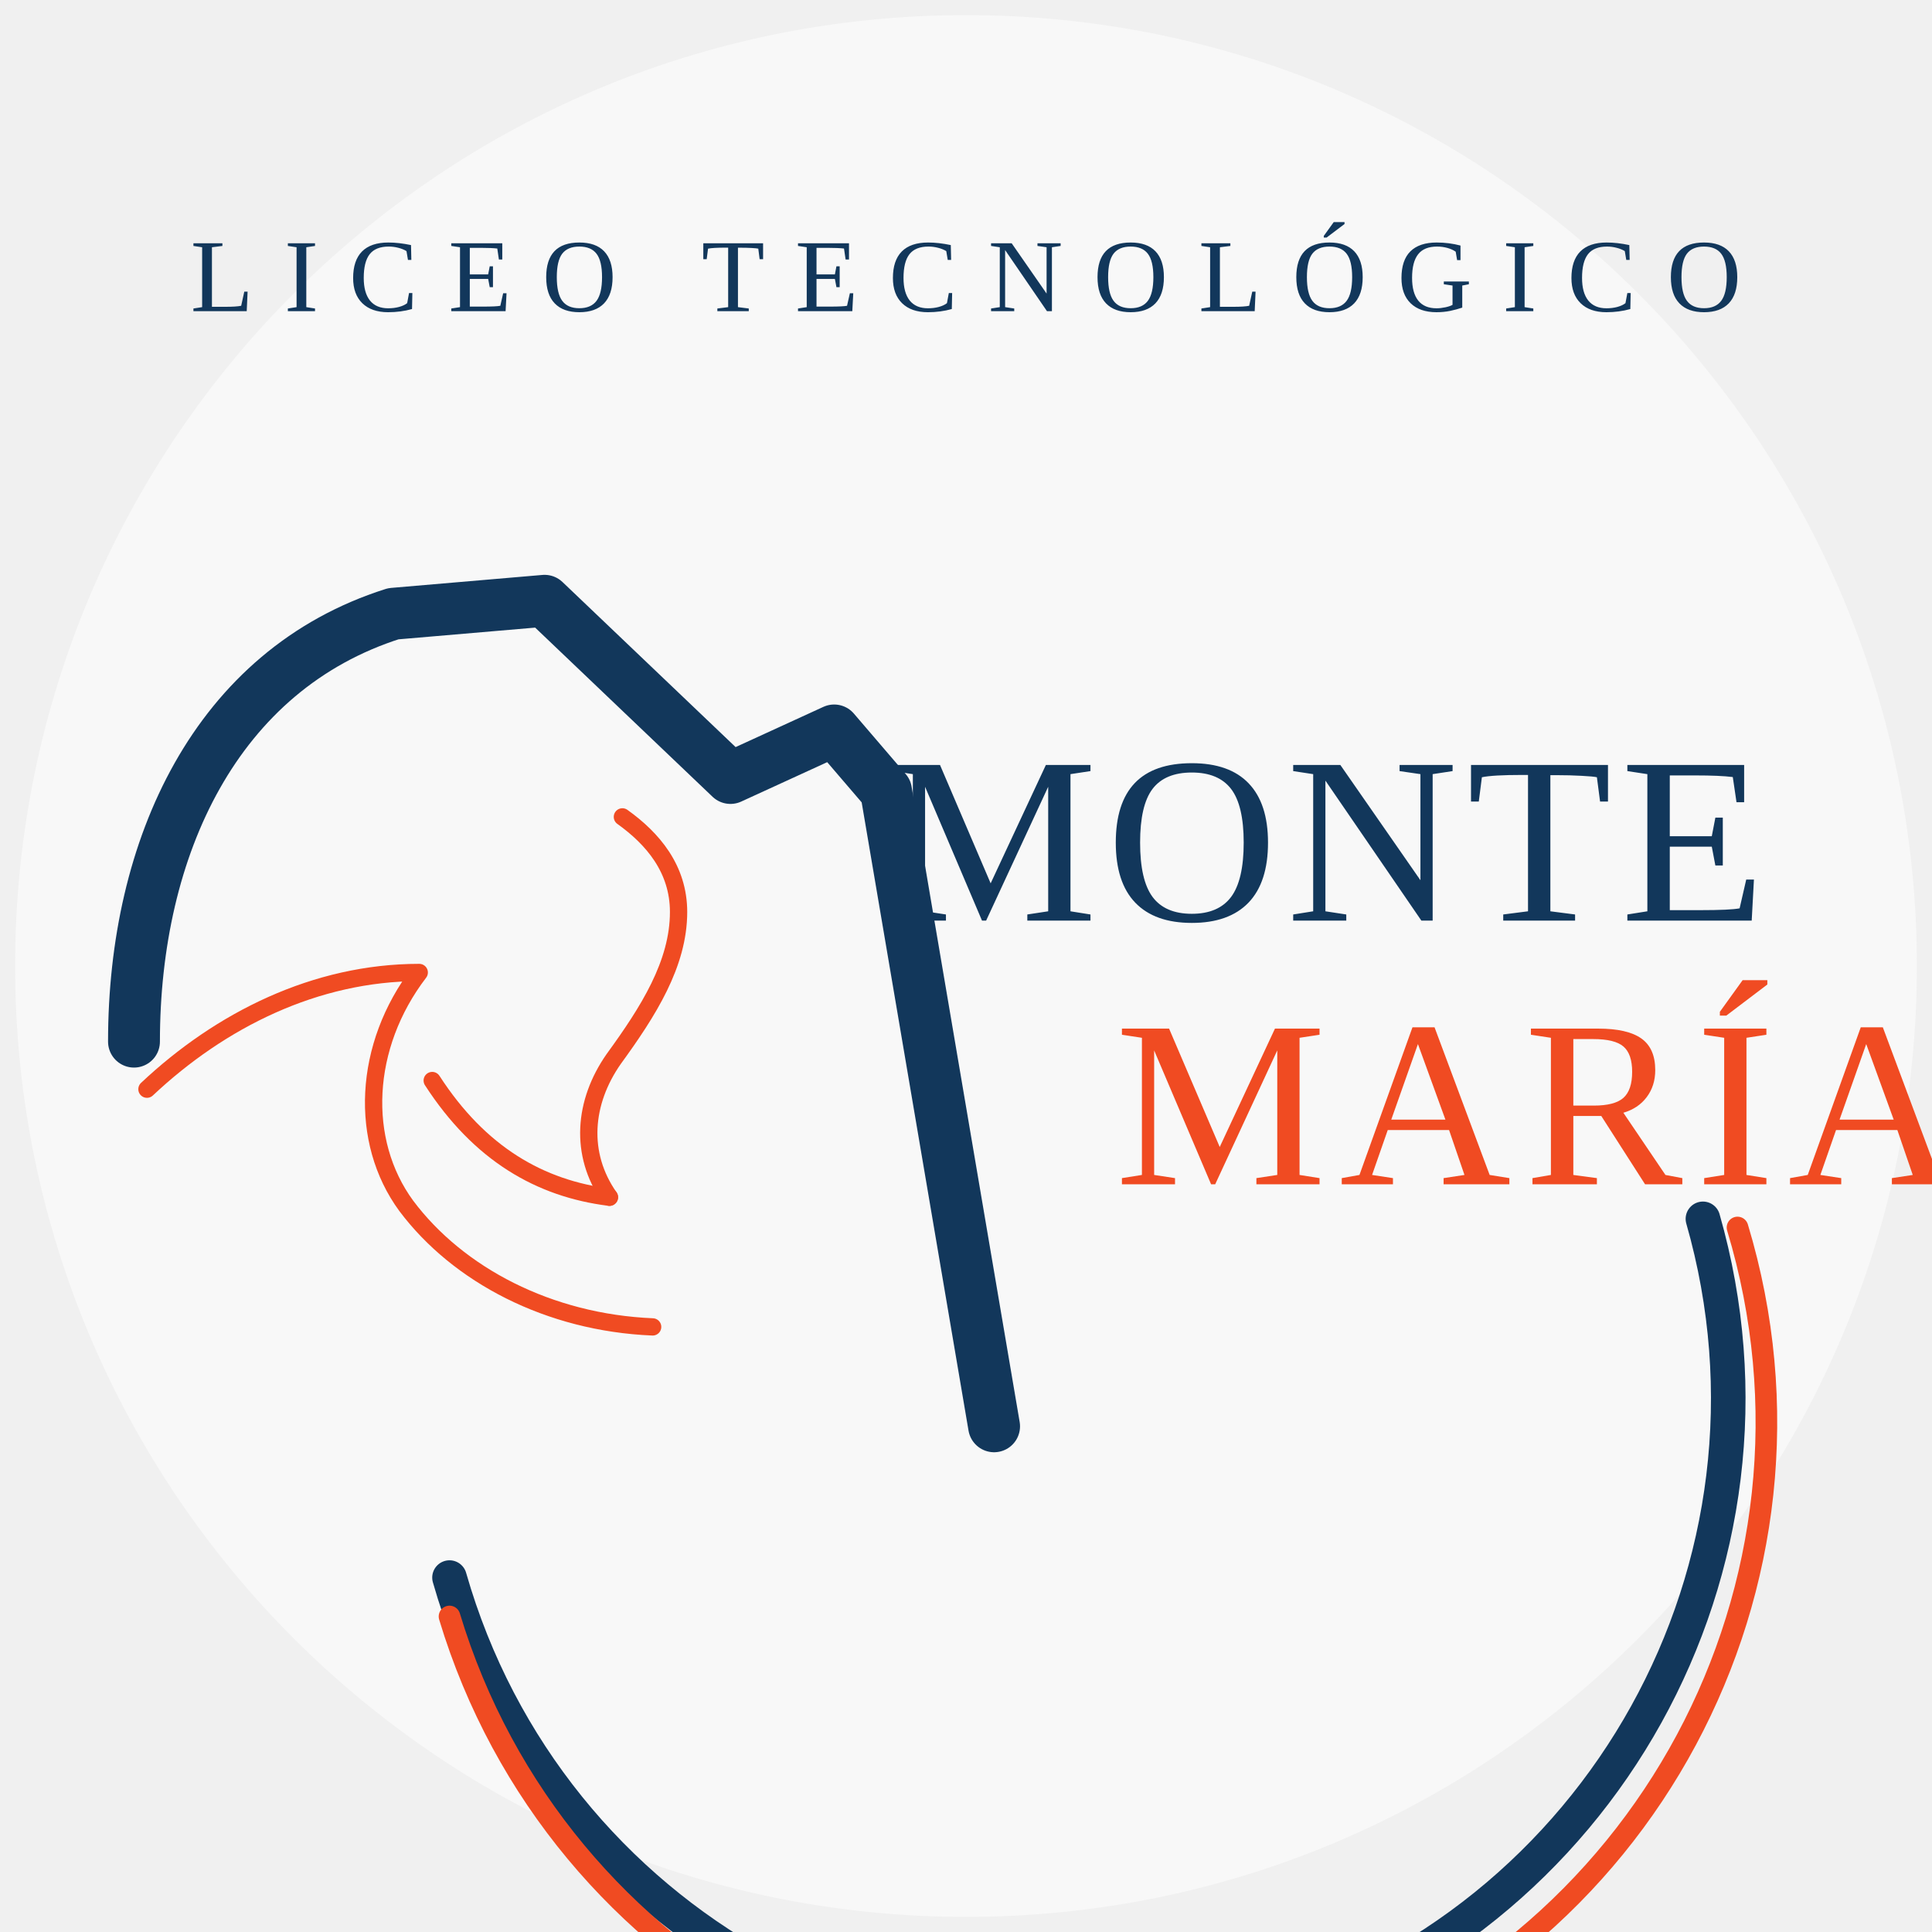
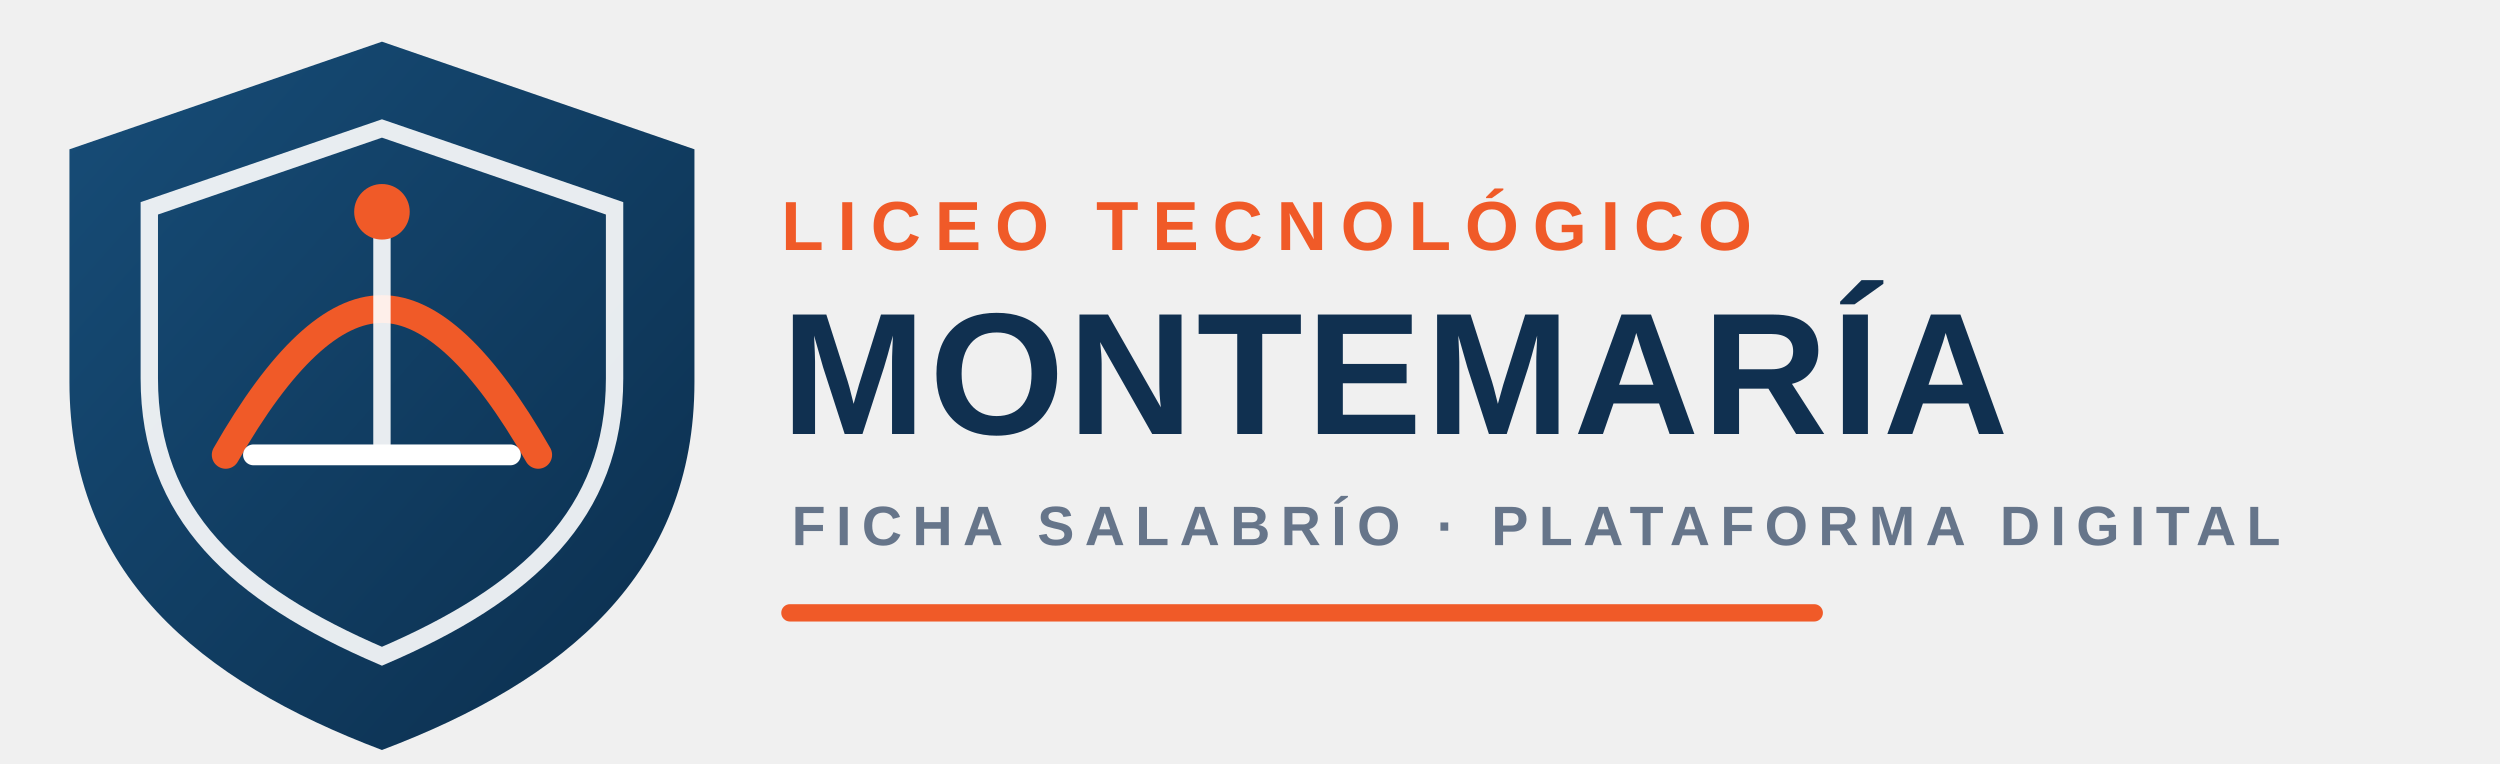
- <svg xmlns="http://www.w3.org/2000/svg" viewBox="0 0 447 447" role="img" aria-labelledby="title desc">
-   <circle cx="223.5" cy="223.5" r="220" fill="#f8f8f8" />
-   <g fill="#12375b" font-family="Georgia, 'Times New Roman', serif" text-anchor="middle">
-     <text x="223.5" y="72" font-size="24" letter-spacing="7">LICEO TECNOLÓGICO</text>
+ <svg xmlns="http://www.w3.org/2000/svg" viewBox="0 0 720 220" role="img" aria-labelledby="title desc">
+   <defs>
+     <linearGradient id="shield" x1="0" y1="0" x2="1" y2="1">
+       <stop offset="0" stop-color="#174d78" />
+       <stop offset="1" stop-color="#0b2e4d" />
+     </linearGradient>
+   </defs>
+   <g transform="translate(12 12)">
+     <path d="M98 0 188 31v67c0 55-37 86-90 106C45 184 8 153 8 98V31L98 0Z" fill="url(#shield)" />
+     <path d="M98 25 165 48v49c0 39-25 62-67 80-42-18-67-41-67-80V48l67-23Z" fill="none" stroke="#fff" stroke-width="5" opacity=".9" />
+     <path d="M53 119c16-28 31-42 45-42s29 14 45 42" fill="none" stroke="#f05a28" stroke-width="8" stroke-linecap="round" />
+     <path d="M61 119h74" stroke="#fff" stroke-width="6" stroke-linecap="round" />
+     <path d="M98 49v67" stroke="#fff" stroke-width="5" stroke-linecap="round" opacity=".9" />
+     <circle cx="98" cy="49" r="8" fill="#f05a28" />
  </g>
-   <g fill="none" stroke-linecap="round" stroke-linejoin="round">
-     <path d="M31 241 C31 196 50 155 91 142 L126 139 L169 180 L193 169 L205 183 L230 330" stroke="#12375b" stroke-width="12" />
-     <path d="M34 252 C51 236 73 225 97 225 C84 242 83 264 94 279 C106 295 127 306 151 307" stroke="#f04b22" stroke-width="4" />
-     <path d="M100 250 C111 267 125 275 141 277" stroke="#f04b22" stroke-width="4" />
-     <path d="M141 277 C134 267 135 255 142 245 C150 234 157 223 157 211 C157 201 151 194 144 189" stroke="#f04b22" stroke-width="4" />
-     <path d="M104 365 A143 143 0 0 0 394 282" stroke="#12375b" stroke-width="8" />
-     <path d="M104 374 A152 152 0 0 0 402 284" stroke="#f04b22" stroke-width="5" />
-   </g>
-   <g font-family="Georgia, 'Times New Roman', serif" text-anchor="start">
-     <text x="205" y="213" font-size="55" letter-spacing="2" fill="#12375b">MONTE</text>
-     <text x="258" y="274" font-size="55" letter-spacing="3" fill="#f04b22">MARÍA</text>
+   <g font-family="Segoe UI, Arial, Helvetica, sans-serif">
+     <text x="225" y="72" fill="#f05a28" font-size="20" font-weight="800" letter-spacing="4">LICEO TECNOLÓGICO</text>
+     <text x="225" y="125" fill="#103050" font-size="50" font-weight="800" letter-spacing="1">MONTEMARÍA</text>
+     <text x="228" y="157" fill="#66758a" font-size="16" font-weight="600" letter-spacing="3">FICHA SALABRÍO · PLATAFORMA DIGITAL</text>
+     <rect x="225" y="174" width="300" height="5" rx="2.5" fill="#f05a28" />
  </g>
</svg>
